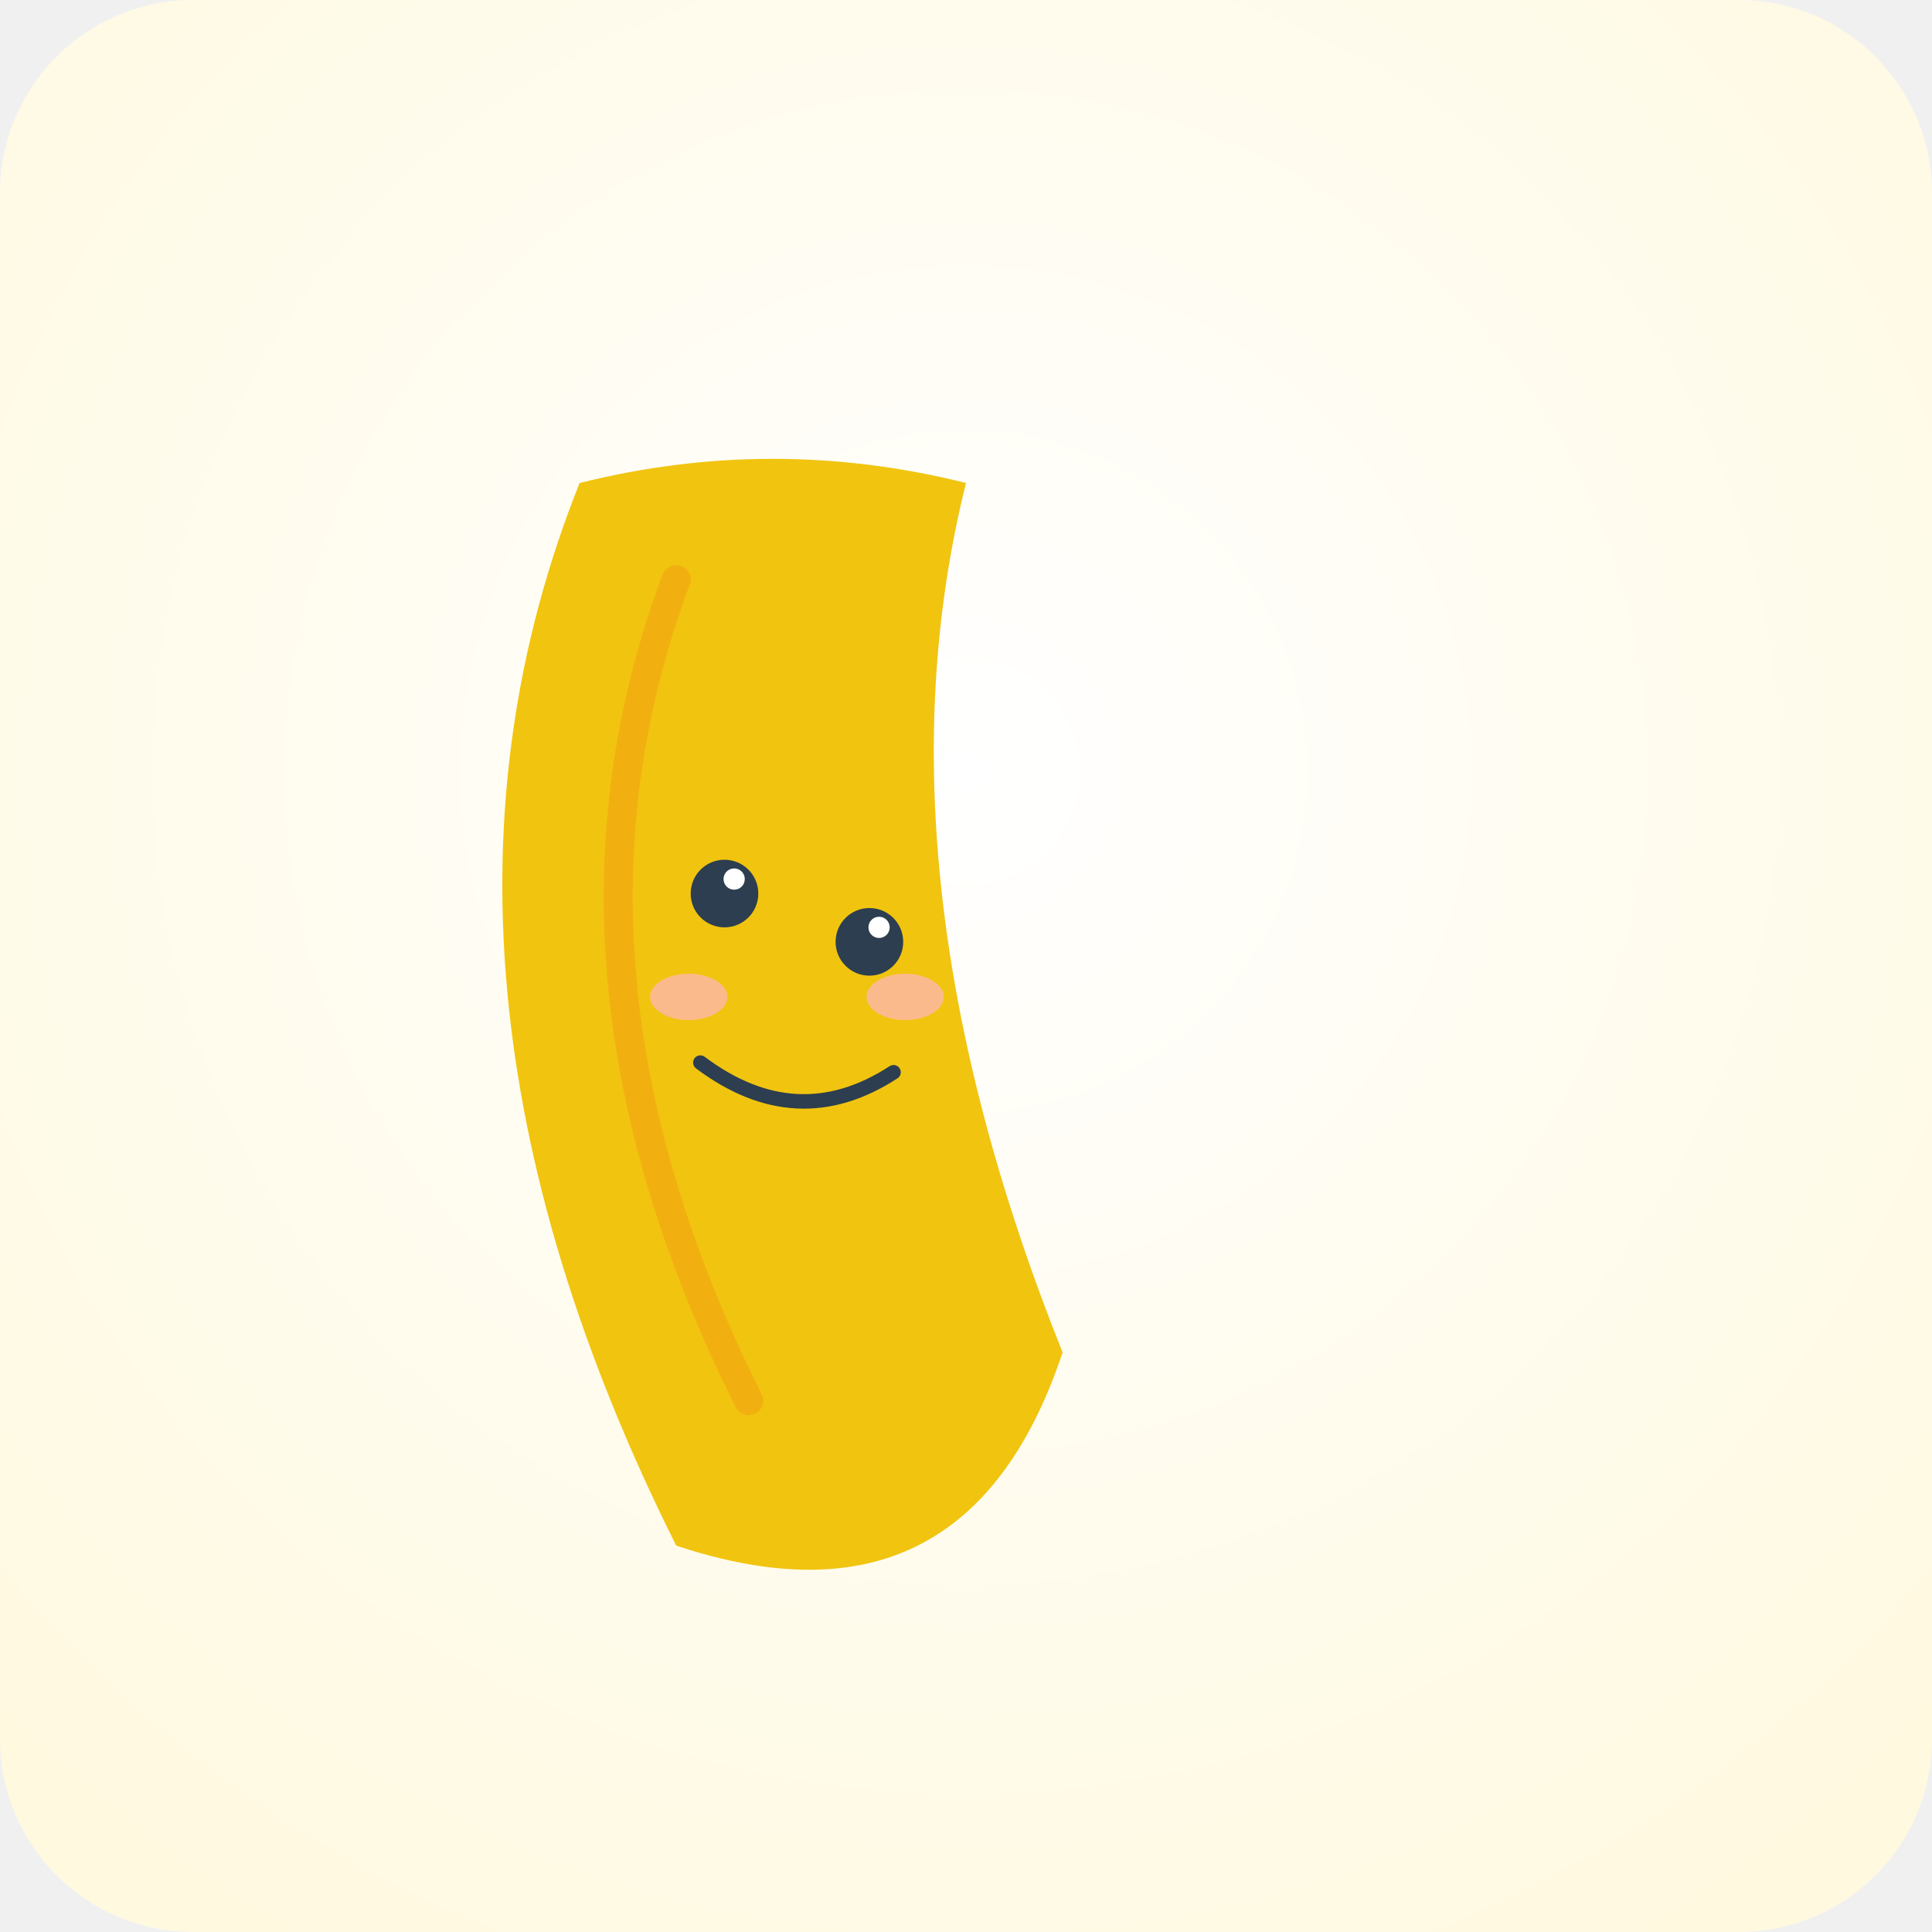
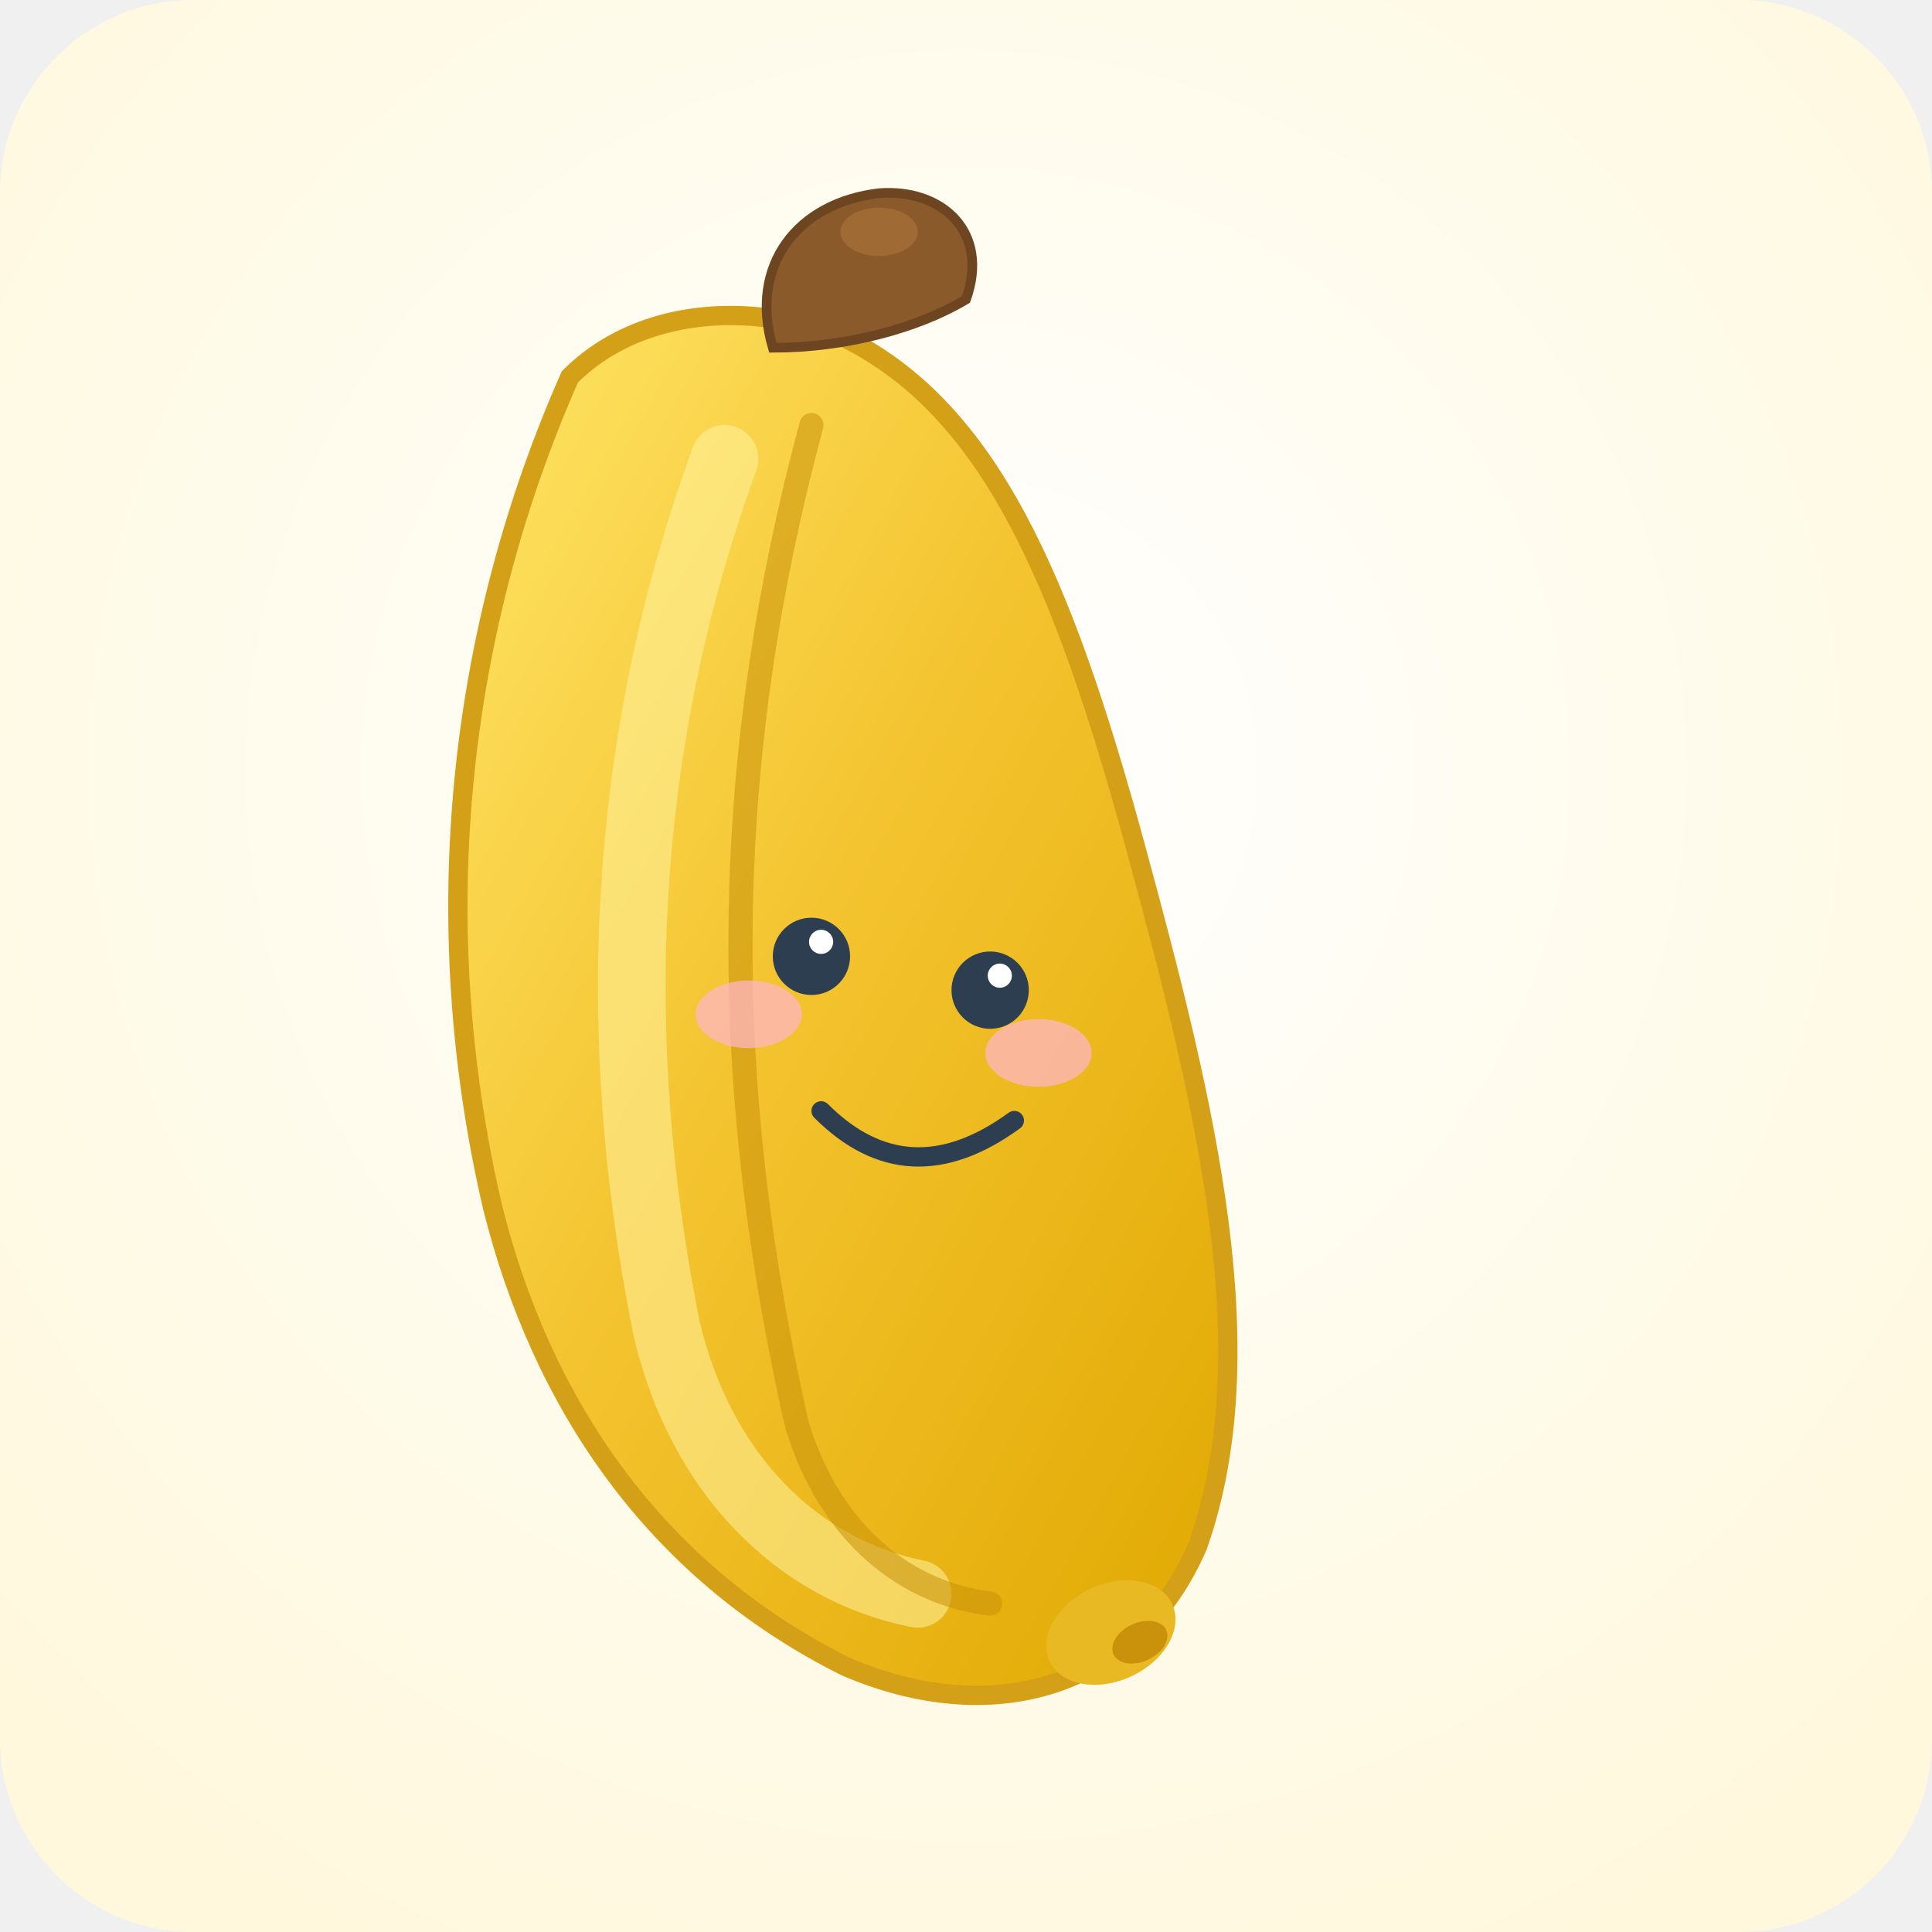
<svg xmlns="http://www.w3.org/2000/svg" viewBox="0 0 400 400" width="400" height="400">
  <defs>
    <radialGradient id="bg" cx="50%" cy="40%" r="70%">
      <stop offset="0%" stop-color="#FFFFFF" />
-       <stop offset="100%" stop-color="#FFF9E0" />
+       <stop offset="100%" stop-color="#FFF8DC" />
    </radialGradient>
+     <linearGradient id="peel" x1="0%" y1="0%" x2="100%" y2="100%">
+       <stop offset="0%" stop-color="#FFE566" />
+       <stop offset="45%" stop-color="#F4C430" />
+       <stop offset="100%" stop-color="#E0A800" />
+     </linearGradient>
  </defs>
  <rect width="400" height="400" rx="40" fill="url(#bg)" />
-   <path d="M120 100 Q80 200 140 320 Q200 340 220 280 Q180 180 200 100 Q160 90 120 100" fill="#F1C40F" />
-   <path d="M140 120 Q110 200 155 290" fill="none" stroke="#F39C12" stroke-width="6" stroke-linecap="round" opacity="0.5" />
-   <ellipse cx="142.6" cy="206.4" rx="8.0" ry="4.8" fill="#FFB6C1" opacity="0.7" />
-   <ellipse cx="187.4" cy="206.4" rx="8.0" ry="4.8" fill="#FFB6C1" opacity="0.7" />
-   <circle cx="150" cy="185" r="7" fill="#2C3E50" />
-   <circle cx="180" cy="195" r="7" fill="#2C3E50" />
-   <circle cx="152" cy="182" r="2.2" fill="#fff" />
-   <circle cx="182" cy="192" r="2.2" fill="#fff" />
-   <path d="M145 220 Q165 235 185 222" fill="none" stroke="#2C3E50" stroke-width="3" stroke-linecap="round" />
+   <path d="M118 78            C 95 130, 88 190, 102 250            C 112 290, 135 325, 175 345            C 205 358, 235 350, 248 320            C 262 280, 250 230, 235 175            C 220 120, 205 85, 175 70            C 155 62, 132 64, 118 78 Z" fill="url(#peel)" stroke="#D4A017" stroke-width="4" />
+   <path d="M150 95 C 130 150, 125 210, 138 275 C 145 305, 165 325, 190 330" fill="none" stroke="#FFF3A0" stroke-width="14" stroke-linecap="round" opacity="0.55" />
+   <path d="M168 88 C 150 155, 148 220, 165 295 C 172 318, 188 330, 205 332" fill="none" stroke="#C9920A" stroke-width="5" stroke-linecap="round" opacity="0.55" />
+   <path d="M160 72 C 155 55, 165 42, 182 40 C 195 39, 205 48, 200 62 C 190 68, 175 72, 160 72 Z" fill="#8B5A2B" stroke="#6D4520" stroke-width="2" />
+   <ellipse cx="182" cy="48" rx="8" ry="5" fill="#A06A35" />
+   <ellipse cx="230" cy="338" rx="14" ry="10" fill="#E8B923" transform="rotate(-25 230 338)" />
+   <ellipse cx="236" cy="340" rx="6" ry="4" fill="#C9920A" transform="rotate(-25 236 340)" />
+   <ellipse cx="155" cy="210" rx="11" ry="7" fill="#FFB6C1" opacity="0.75" />
+   <ellipse cx="215" cy="218" rx="11" ry="7" fill="#FFB6C1" opacity="0.75" />
+   <circle cx="168" cy="198" r="8" fill="#2C3E50" />
+   <circle cx="205" cy="205" r="8" fill="#2C3E50" />
+   <circle cx="170" cy="195" r="2.5" fill="#fff" />
+   <circle cx="207" cy="202" r="2.5" fill="#fff" />
+   <path d="M170 230 Q188 248 210 232" fill="none" stroke="#2C3E50" stroke-width="4" stroke-linecap="round" />
</svg>
